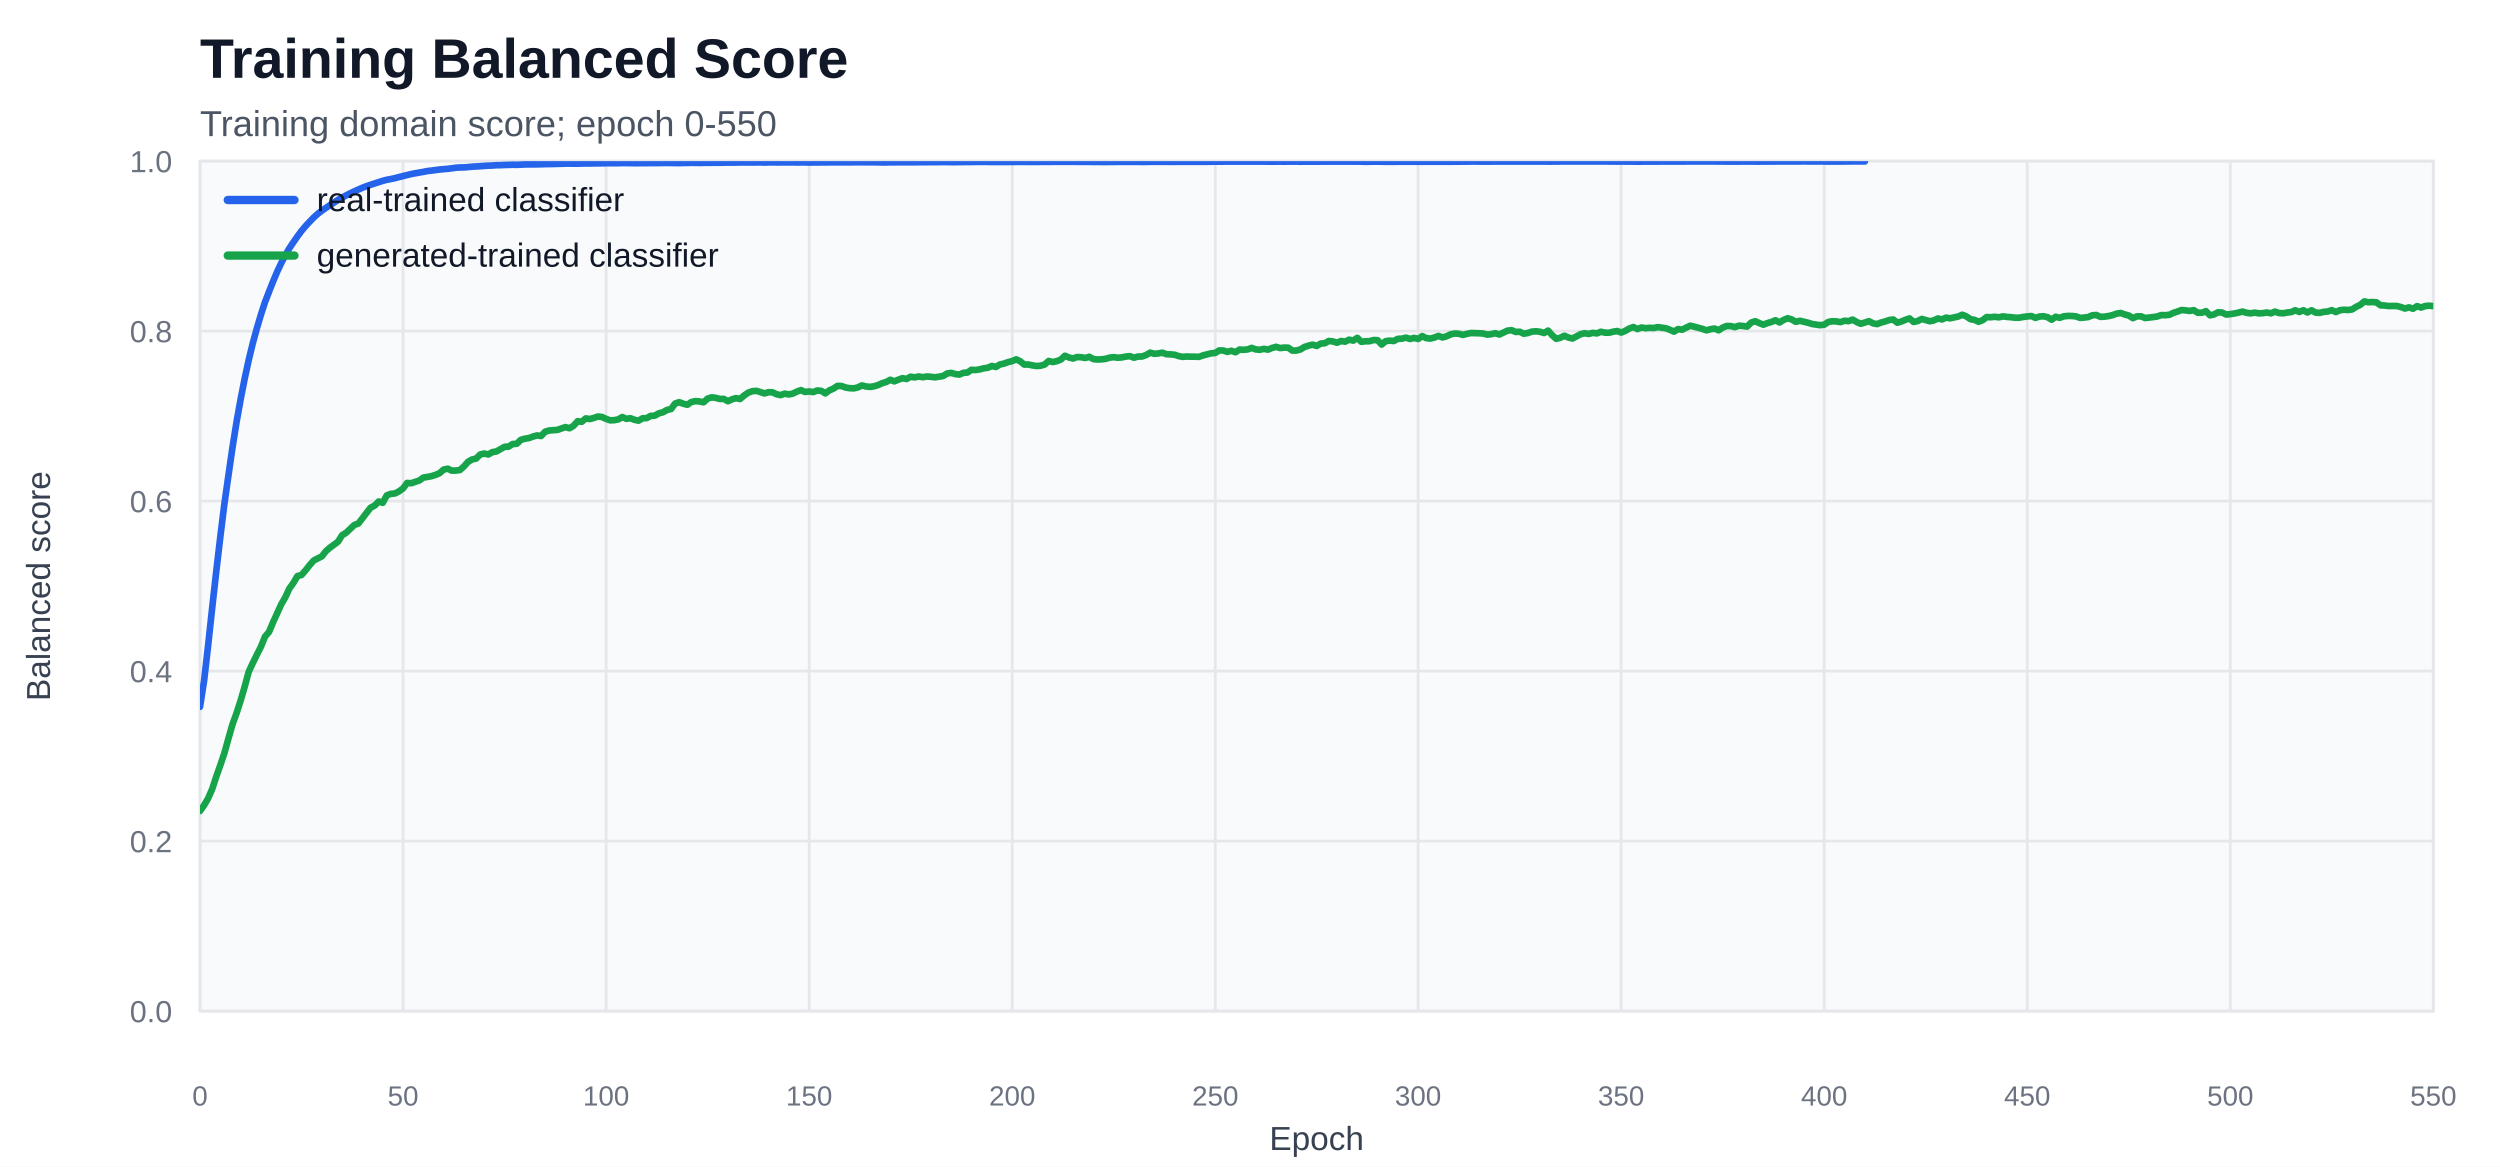
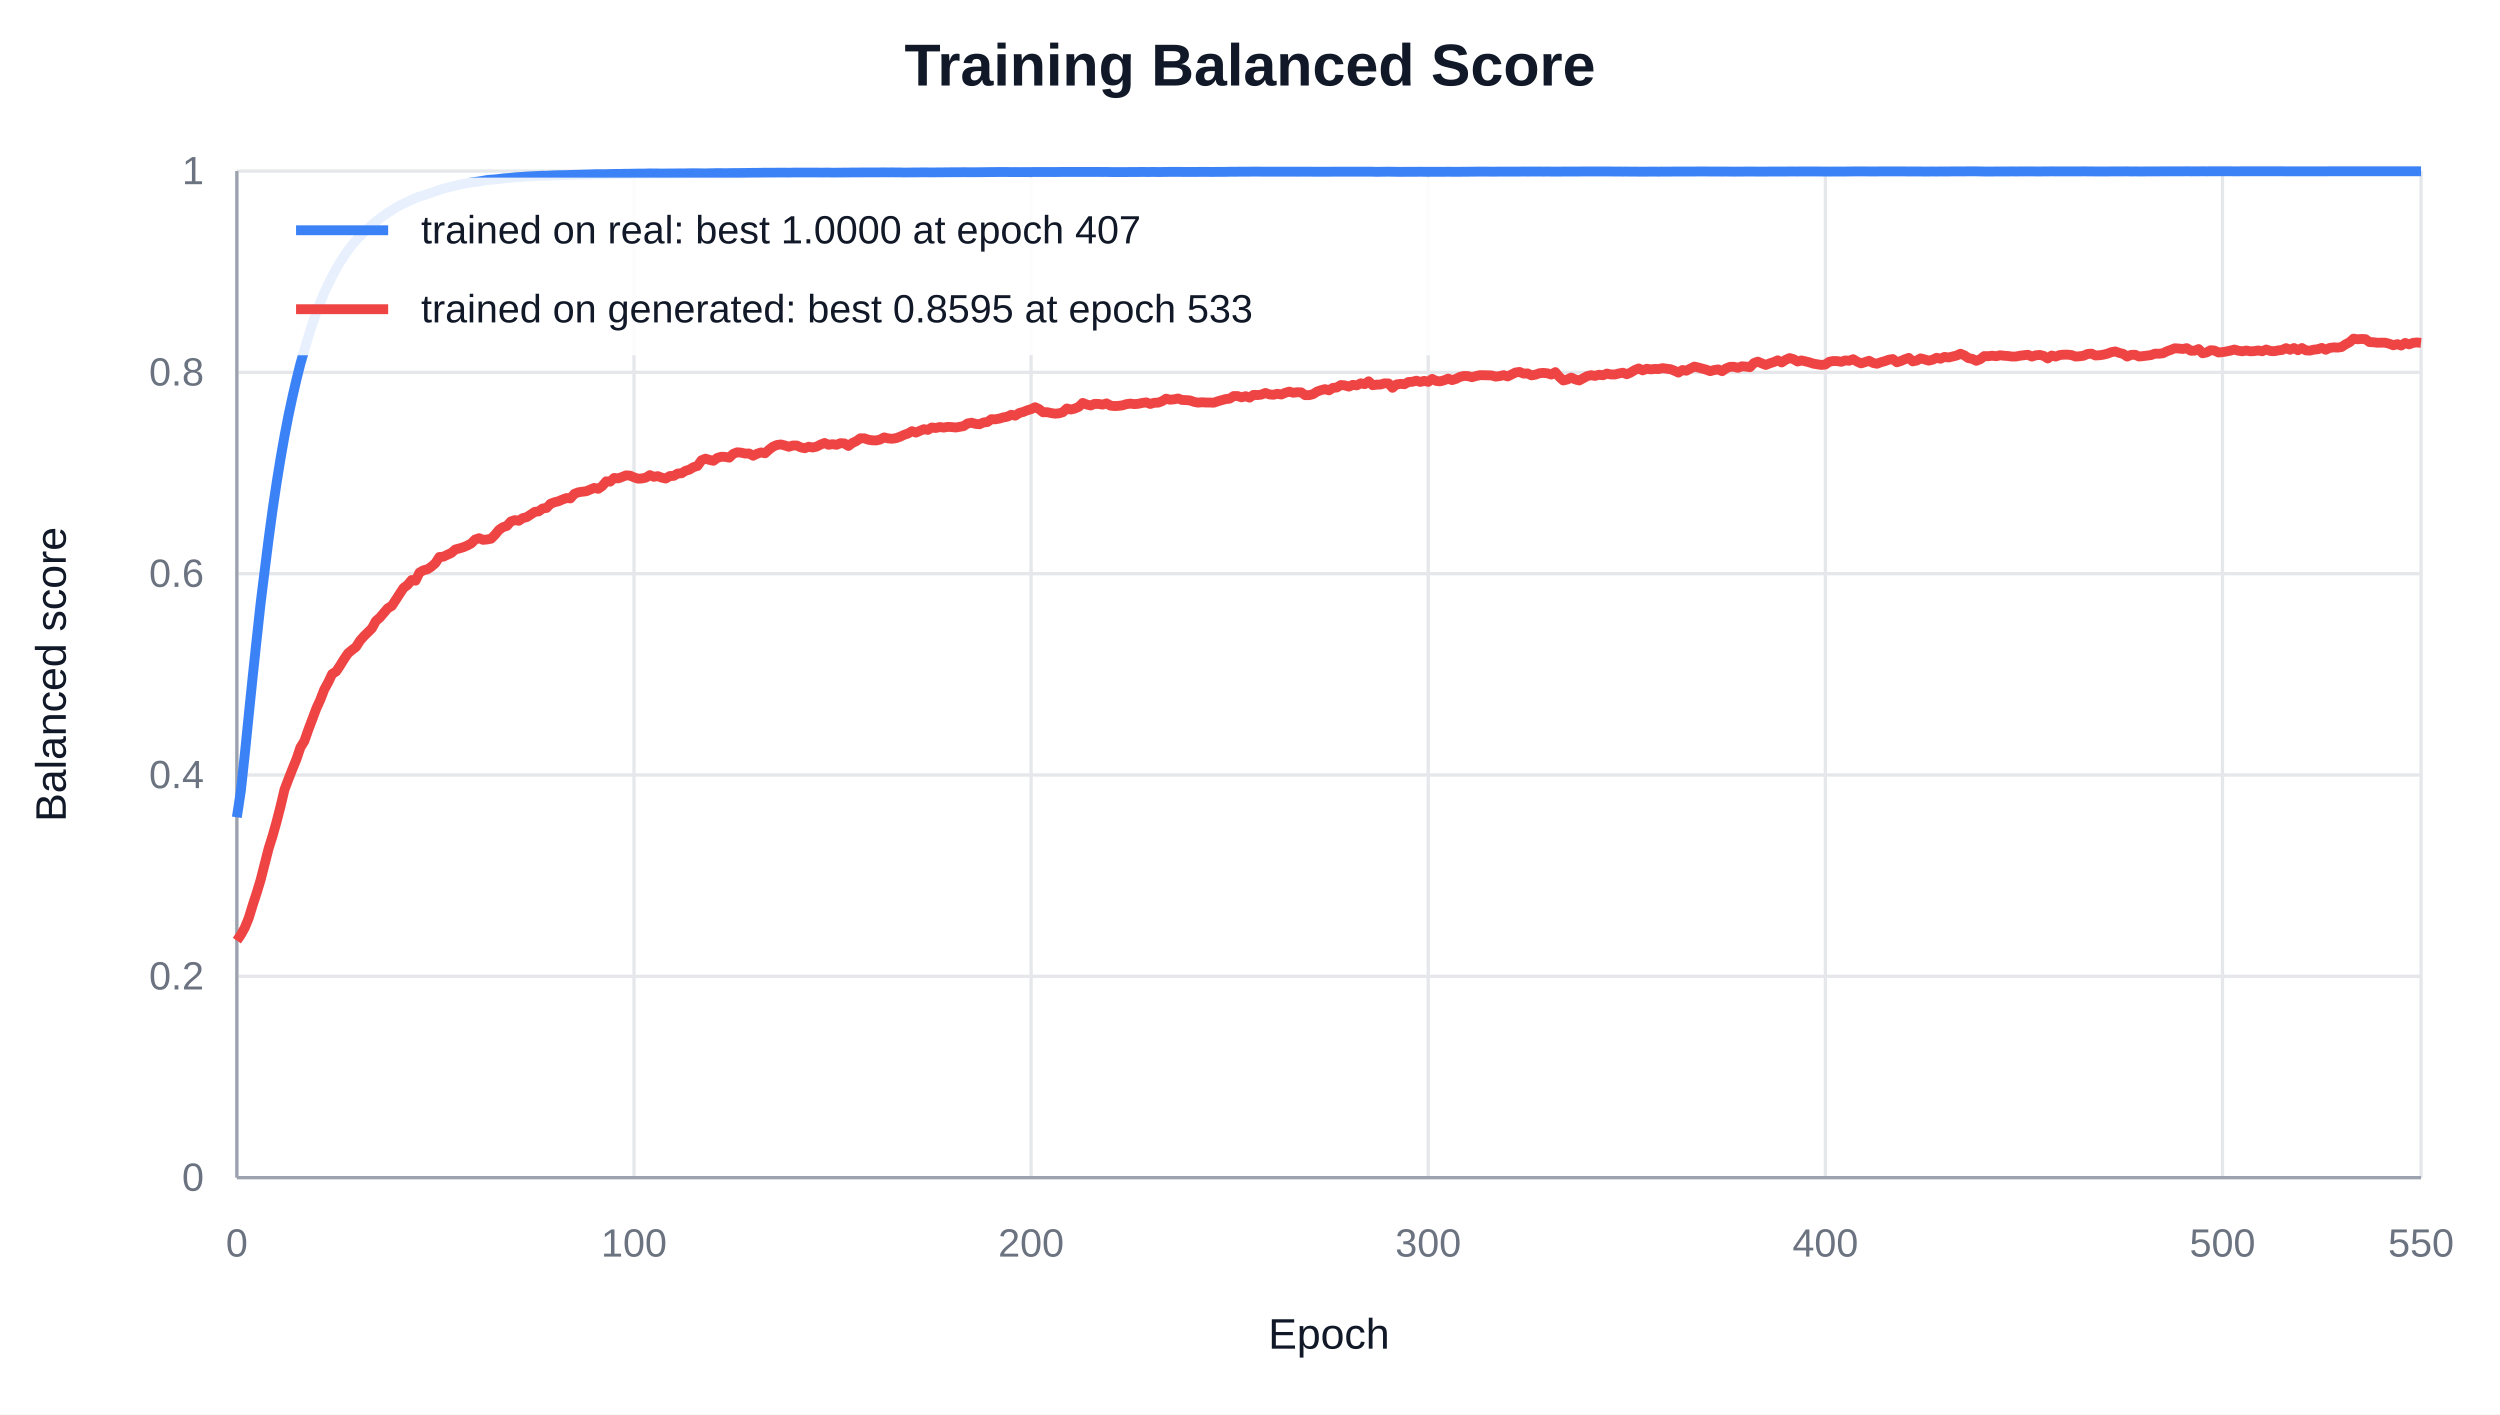
- <svg xmlns="http://www.w3.org/2000/svg" width="900" height="420" viewBox="0 0 900 420">
-   <rect width="100%" height="100%" fill="#fff" />
-   <defs>
-     <clipPath id="metal_cls_score_train_clip">
-       <rect x="72" y="58" width="804" height="306" />
-     </clipPath>
-   </defs>
-   <text x="72" y="28" font-family="Arial,sans-serif" font-size="20" font-weight="700" fill="#111827">Training Balanced Score</text>
-   <text x="72" y="49" font-family="Arial,sans-serif" font-size="13" fill="#4b5563">Training domain score; epoch 0-550</text>
-   <rect x="72" y="58" width="804" height="306" fill="#f9fafb" stroke="#e5e7eb" />
-   <line x1="72.0" y1="58" x2="72.0" y2="364" stroke="#e5e7eb" />
-   <text x="72.0" y="398" text-anchor="middle" font-family="Arial,sans-serif" font-size="10" fill="#6b7280">0</text>
-   <line x1="145.1" y1="58" x2="145.1" y2="364" stroke="#e5e7eb" />
-   <text x="145.1" y="398" text-anchor="middle" font-family="Arial,sans-serif" font-size="10" fill="#6b7280">50</text>
-   <line x1="218.2" y1="58" x2="218.2" y2="364" stroke="#e5e7eb" />
-   <text x="218.2" y="398" text-anchor="middle" font-family="Arial,sans-serif" font-size="10" fill="#6b7280">100</text>
-   <line x1="291.3" y1="58" x2="291.3" y2="364" stroke="#e5e7eb" />
-   <text x="291.3" y="398" text-anchor="middle" font-family="Arial,sans-serif" font-size="10" fill="#6b7280">150</text>
-   <line x1="364.4" y1="58" x2="364.4" y2="364" stroke="#e5e7eb" />
-   <text x="364.4" y="398" text-anchor="middle" font-family="Arial,sans-serif" font-size="10" fill="#6b7280">200</text>
-   <line x1="437.5" y1="58" x2="437.5" y2="364" stroke="#e5e7eb" />
-   <text x="437.5" y="398" text-anchor="middle" font-family="Arial,sans-serif" font-size="10" fill="#6b7280">250</text>
-   <line x1="510.5" y1="58" x2="510.5" y2="364" stroke="#e5e7eb" />
-   <text x="510.5" y="398" text-anchor="middle" font-family="Arial,sans-serif" font-size="10" fill="#6b7280">300</text>
-   <line x1="583.6" y1="58" x2="583.6" y2="364" stroke="#e5e7eb" />
-   <text x="583.6" y="398" text-anchor="middle" font-family="Arial,sans-serif" font-size="10" fill="#6b7280">350</text>
-   <line x1="656.7" y1="58" x2="656.7" y2="364" stroke="#e5e7eb" />
-   <text x="656.7" y="398" text-anchor="middle" font-family="Arial,sans-serif" font-size="10" fill="#6b7280">400</text>
-   <line x1="729.8" y1="58" x2="729.8" y2="364" stroke="#e5e7eb" />
-   <text x="729.8" y="398" text-anchor="middle" font-family="Arial,sans-serif" font-size="10" fill="#6b7280">450</text>
-   <line x1="802.9" y1="58" x2="802.9" y2="364" stroke="#e5e7eb" />
-   <text x="802.9" y="398" text-anchor="middle" font-family="Arial,sans-serif" font-size="10" fill="#6b7280">500</text>
-   <line x1="876.0" y1="58" x2="876.0" y2="364" stroke="#e5e7eb" />
-   <text x="876.0" y="398" text-anchor="middle" font-family="Arial,sans-serif" font-size="10" fill="#6b7280">550</text>
-   <line x1="72" y1="364.0" x2="876" y2="364.0" stroke="#e5e7eb" />
-   <text x="62" y="368.0" text-anchor="end" font-family="Arial,sans-serif" font-size="11" fill="#6b7280">0.0</text>
-   <line x1="72" y1="302.8" x2="876" y2="302.8" stroke="#e5e7eb" />
-   <text x="62" y="306.8" text-anchor="end" font-family="Arial,sans-serif" font-size="11" fill="#6b7280">0.2</text>
-   <line x1="72" y1="241.6" x2="876" y2="241.6" stroke="#e5e7eb" />
-   <text x="62" y="245.6" text-anchor="end" font-family="Arial,sans-serif" font-size="11" fill="#6b7280">0.4</text>
-   <line x1="72" y1="180.4" x2="876" y2="180.4" stroke="#e5e7eb" />
-   <text x="62" y="184.4" text-anchor="end" font-family="Arial,sans-serif" font-size="11" fill="#6b7280">0.6</text>
-   <line x1="72" y1="119.2" x2="876" y2="119.2" stroke="#e5e7eb" />
-   <text x="62" y="123.2" text-anchor="end" font-family="Arial,sans-serif" font-size="11" fill="#6b7280">0.8</text>
-   <line x1="72" y1="58.0" x2="876" y2="58.0" stroke="#e5e7eb" />
-   <text x="62" y="62.0" text-anchor="end" font-family="Arial,sans-serif" font-size="11" fill="#6b7280">1.0</text>
-   <text x="474.0" y="414" text-anchor="middle" font-family="Arial,sans-serif" font-size="12" fill="#374151">Epoch</text>
-   <text x="18" y="211.0" text-anchor="middle" font-family="Arial,sans-serif" font-size="12" fill="#374151" transform="rotate(-90 18 211.0)">Balanced score</text>
-   <g clip-path="url(#metal_cls_score_train_clip)">
-     <polyline points="72.00,254.46 73.46,245.14 74.92,232.40 76.39,218.80 77.85,205.71 79.31,193.28 80.77,181.46 82.23,171.19 83.69,161.11 85.16,151.91 86.62,143.77 88.08,136.31 89.54,129.58 91.00,123.57 92.47,118.20 93.93,113.29 95.39,108.78 96.85,105.02 98.31,101.32 99.77,97.84 101.24,94.72 102.70,91.91 104.16,89.40 105.62,87.20 107.08,85.09 108.55,83.11 110.01,81.38 111.47,79.81 112.93,78.30 114.39,76.99 115.85,75.87 117.32,74.85 118.78,73.85 120.24,72.91 121.70,71.95 123.16,71.12 124.63,70.33 126.09,69.60 127.55,68.89 129.01,68.24 130.47,67.59 131.93,67.03 133.40,66.52 134.86,66.04 136.32,65.57 137.78,65.11 139.24,64.72 140.71,64.46 142.17,64.14 143.63,63.75 145.09,63.39 146.55,63.01 148.01,62.66 149.48,62.38 150.94,62.13 152.40,61.87 153.86,61.58 155.32,61.42 156.79,61.22 158.25,61.03 159.71,60.90 161.17,60.77 162.63,60.59 164.09,60.38 165.56,60.29 167.02,60.26 168.48,60.15 169.94,60.00 171.40,59.93 172.87,59.84 174.33,59.72 175.79,59.64 177.25,59.59 178.71,59.48 180.17,59.46 181.64,59.39 183.10,59.35 184.56,59.31 186.02,59.33 187.48,59.27 188.95,59.21 190.41,59.18 191.87,59.18 193.33,59.16 194.79,59.13 196.25,59.08 197.72,59.06 199.18,59.04 200.64,58.99 202.10,58.96 203.56,58.91 205.03,58.90 206.49,58.93 207.95,58.91 209.41,58.88 210.87,58.84 212.33,58.85 213.80,58.82 215.26,58.80 216.72,58.80 218.18,58.76 219.64,58.75 221.11,58.76 222.57,58.74 224.03,58.69 225.49,58.71 226.95,58.72 228.41,58.76 229.88,58.74 231.34,58.72 232.80,58.73 234.26,58.70 235.72,58.70 237.19,58.70 238.65,58.67 240.11,58.66 241.57,58.67 243.03,58.70 244.49,58.72 245.96,58.67 247.42,58.65 248.88,58.61 250.34,58.63 251.80,58.65 253.27,58.63 254.73,58.60 256.19,58.60 257.65,58.59 259.11,58.58 260.57,58.55 262.04,58.54 263.50,58.54 264.96,58.52 266.42,58.49 267.88,58.50 269.35,58.50 270.81,58.49 272.27,58.48 273.73,58.46 275.19,58.51 276.65,58.47 278.12,58.45 279.58,58.48 281.04,58.47 282.50,58.46 283.96,58.46 285.43,58.45 286.89,58.50 288.35,58.47 289.81,58.47 291.27,58.52 292.73,58.50 294.20,58.49 295.66,58.47 297.12,58.47 298.58,58.44 300.04,58.44 301.51,58.43 302.97,58.44 304.43,58.43 305.89,58.44 307.35,58.42 308.81,58.42 310.28,58.40 311.74,58.42 313.20,58.41 314.66,58.43 316.12,58.43 317.59,58.49 319.05,58.47 320.51,58.43 321.97,58.44 323.43,58.42 324.89,58.41 326.36,58.42 327.82,58.43 329.28,58.42 330.74,58.40 332.20,58.39 333.67,58.38 335.13,58.36 336.59,58.37 338.05,58.36 339.51,58.34 340.97,58.35 342.44,58.37 343.90,58.37 345.36,58.34 346.82,58.33 348.28,58.31 349.75,58.31 351.21,58.30 352.67,58.27 354.13,58.28 355.59,58.28 357.05,58.32 358.52,58.31 359.98,58.32 361.44,58.31 362.90,58.31 364.36,58.30 365.83,58.29 367.29,58.27 368.75,58.28 370.21,58.29 371.67,58.29 373.13,58.30 374.60,58.28 376.06,58.26 377.52,58.27 378.98,58.26 380.44,58.26 381.91,58.25 383.37,58.25 384.83,58.26 386.29,58.26 387.75,58.26 389.21,58.27 390.68,58.28 392.14,58.27 393.60,58.30 395.06,58.30 396.52,58.31 397.99,58.32 399.45,58.31 400.91,58.29 402.37,58.28 403.83,58.28 405.29,58.27 406.76,58.28 408.22,58.28 409.68,58.27 411.14,58.30 412.60,58.28 414.07,58.26 415.53,58.25 416.99,58.24 418.45,58.25 419.91,58.25 421.37,58.28 422.84,58.26 424.30,58.25 425.76,58.25 427.22,58.25 428.68,58.25 430.15,58.26 431.61,58.26 433.07,58.24 434.53,58.24 435.99,58.23 437.45,58.20 438.92,58.19 440.38,58.19 441.84,58.17 443.30,58.17 444.76,58.17 446.23,58.17 447.69,58.17 449.15,58.18 450.61,58.18 452.07,58.17 453.53,58.17 455.00,58.18 456.46,58.19 457.92,58.19 459.38,58.19 460.84,58.18 462.31,58.20 463.77,58.18 465.23,58.19 466.69,58.17 468.15,58.22 469.61,58.20 471.08,58.20 472.54,58.20 474.00,58.21 475.46,58.19 476.92,58.18 478.39,58.18 479.85,58.18 481.31,58.18 482.77,58.17 484.23,58.18 485.69,58.17 487.16,58.18 488.62,58.18 490.08,58.20 491.54,58.25 493.00,58.22 494.47,58.20 495.93,58.19 497.39,58.22 498.85,58.24 500.31,58.25 501.77,58.24 503.24,58.23 504.70,58.22 506.16,58.22 507.62,58.21 509.08,58.23 510.55,58.23 512.01,58.22 513.47,58.21 514.93,58.23 516.39,58.22 517.85,58.21 519.32,58.22 520.78,58.22 522.24,58.22 523.70,58.21 525.16,58.20 526.63,58.18 528.09,58.18 529.55,58.16 531.01,58.16 532.47,58.17 533.93,58.19 535.40,58.17 536.86,58.17 538.32,58.16 539.78,58.15 541.24,58.15 542.71,58.16 544.17,58.15 545.63,58.14 547.09,58.15 548.55,58.15 550.01,58.15 551.48,58.15 552.94,58.16 554.40,58.15 555.86,58.16 557.32,58.17 558.79,58.17 560.25,58.15 561.71,58.14 563.17,58.13 564.63,58.14 566.09,58.14 567.56,58.13 569.02,58.13 570.48,58.13 571.94,58.13 573.40,58.12 574.87,58.13 576.33,58.13 577.79,58.13 579.25,58.15 580.71,58.15 582.17,58.17 583.64,58.15 585.10,58.17 586.56,58.18 588.02,58.18 589.48,58.20 590.95,58.19 592.41,58.16 593.87,58.18 595.33,58.18 596.79,58.17 598.25,58.16 599.72,58.16 601.18,58.15 602.64,58.15 604.10,58.15 605.56,58.15 607.03,58.14 608.49,58.14 609.95,58.13 611.41,58.13 612.87,58.13 614.33,58.14 615.80,58.14 617.26,58.13 618.72,58.16 620.18,58.15 621.64,58.17 623.11,58.18 624.57,58.17 626.03,58.17 627.49,58.15 628.95,58.15 630.41,58.15 631.88,58.17 633.34,58.17 634.80,58.16 636.26,58.15 637.72,58.15 639.19,58.14 640.65,58.14 642.11,58.14 643.57,58.13 645.03,58.12 646.49,58.13 647.96,58.12 649.42,58.11 650.88,58.12 652.34,58.12 653.80,58.12 655.27,58.14 656.73,58.14 658.19,58.17 659.65,58.15 661.11,58.15 662.57,58.15 664.04,58.14 665.50,58.13 666.96,58.11 668.42,58.11 669.88,58.10 671.35,58.11" fill="none" stroke="#2563eb" stroke-width="2.4" stroke-linecap="round" stroke-linejoin="round" />
-     <polyline points="72.00,291.96 73.46,289.91 74.92,287.42 76.39,284.04 77.85,279.58 79.31,275.48 80.77,271.14 82.23,265.89 83.69,260.76 85.16,256.73 86.62,252.22 88.08,247.22 89.54,241.83 91.00,238.70 92.47,235.70 93.93,232.83 95.39,229.19 96.85,227.50 98.31,224.00 99.77,220.80 101.24,217.57 102.70,215.04 104.16,211.90 105.62,209.85 107.08,207.38 108.55,206.99 110.01,205.31 111.47,203.45 112.93,201.79 114.39,201.03 115.85,200.31 117.32,198.42 118.78,197.16 120.24,196.09 121.70,194.99 123.16,192.68 124.63,191.77 126.09,190.39 127.55,188.99 129.01,188.46 130.47,186.58 131.93,184.66 133.40,182.77 134.86,182.02 136.32,180.54 137.78,181.01 139.24,178.34 140.71,177.78 142.17,177.64 143.63,176.89 145.09,175.85 146.55,173.86 148.01,173.97 149.48,173.46 150.94,172.99 152.40,171.92 153.86,171.70 155.32,171.42 156.79,170.96 158.25,170.34 159.71,169.06 161.17,168.72 162.63,169.43 164.09,169.39 165.56,169.21 167.02,167.92 168.48,166.26 169.94,165.41 171.40,165.09 172.87,163.61 174.33,163.27 175.79,163.61 177.25,162.77 178.71,162.53 180.17,161.70 181.64,160.85 183.10,160.79 184.56,159.85 186.02,159.76 187.48,158.35 188.95,157.94 190.41,157.70 191.87,157.17 193.33,156.75 194.79,156.96 196.25,155.41 197.72,154.98 199.18,154.86 200.64,154.77 202.10,154.26 203.56,153.77 205.03,154.16 206.49,153.27 207.95,151.64 209.41,151.85 210.87,150.62 212.33,150.86 213.80,150.45 215.26,149.95 216.72,150.12 218.18,150.79 219.64,151.32 221.11,151.27 222.57,150.99 224.03,150.14 225.49,150.78 226.95,150.57 228.41,151.13 229.88,151.44 231.34,150.58 232.80,150.52 234.26,149.72 235.72,149.65 237.19,148.79 238.65,148.42 240.11,147.59 241.57,147.26 243.03,145.29 244.49,144.79 245.96,145.33 247.42,145.72 248.88,144.73 250.34,144.40 251.80,144.52 253.27,144.82 254.73,143.51 256.19,143.04 257.65,143.23 259.11,143.62 260.57,143.61 262.04,144.44 263.50,143.76 264.96,143.32 266.42,143.65 267.88,142.39 269.35,141.36 270.81,140.83 272.27,140.70 273.73,141.13 275.19,141.63 276.65,141.20 278.12,141.24 279.58,141.93 281.04,142.24 282.50,141.71 283.96,142.00 285.43,141.69 286.89,140.97 288.35,140.44 289.81,141.11 291.27,140.91 292.73,141.15 294.20,140.58 295.66,140.70 297.12,141.61 298.58,140.53 300.04,139.90 301.51,138.92 302.97,138.98 304.43,139.51 305.89,139.75 307.35,139.81 308.81,139.48 310.28,138.76 311.74,139.14 313.20,139.28 314.66,139.07 316.12,138.61 317.59,137.96 319.05,137.51 320.51,136.72 321.97,137.28 323.43,136.68 324.89,136.14 326.36,136.44 327.82,135.62 329.28,135.86 330.74,135.53 332.20,135.79 333.67,135.55 335.13,135.65 336.59,135.83 338.05,135.61 339.51,135.37 340.97,134.45 342.44,134.24 343.90,134.67 345.36,134.85 346.82,134.22 348.28,134.11 349.75,133.12 351.21,133.21 352.67,132.98 354.13,132.60 355.59,132.40 357.05,131.75 358.52,132.11 359.98,131.21 361.44,130.89 362.90,130.36 364.36,130.00 365.83,129.37 367.29,130.07 368.75,131.25 370.21,131.23 371.67,131.54 373.13,131.77 374.60,131.66 376.06,131.24 377.52,129.95 378.98,130.34 380.44,130.01 381.91,129.45 383.37,128.08 384.83,128.70 386.29,129.07 387.75,128.53 389.21,128.60 390.68,128.87 392.14,128.45 393.60,129.28 395.06,129.42 396.52,129.36 397.99,129.19 399.45,128.76 400.91,128.58 402.37,128.78 403.83,128.67 405.29,128.37 406.76,128.21 408.22,128.78 409.68,128.36 411.14,128.34 412.60,127.81 414.07,126.95 415.53,127.37 416.99,127.23 418.45,126.96 419.91,127.51 421.37,127.57 422.84,127.70 424.30,128.19 425.76,128.47 427.22,128.34 428.68,128.41 430.15,128.41 431.61,128.47 433.07,127.96 434.53,127.57 435.99,127.20 437.45,127.07 438.92,126.16 440.38,126.19 441.84,126.67 443.30,126.28 444.76,126.81 446.23,125.84 447.69,125.94 449.15,125.79 450.61,125.25 452.07,125.79 453.53,125.92 455.00,125.59 456.46,125.87 457.92,125.27 459.38,124.86 460.84,125.31 462.31,125.13 463.77,125.17 465.23,126.20 466.69,126.19 468.15,125.81 469.61,124.91 471.08,124.43 472.54,124.08 474.00,124.55 475.46,123.68 476.92,123.57 478.39,122.74 479.85,122.92 481.31,123.38 482.77,122.77 484.23,122.99 485.69,122.28 487.16,122.62 488.62,121.63 490.08,123.05 491.54,122.86 493.00,122.84 494.47,122.41 495.93,122.47 497.39,124.03 498.85,122.82 500.31,122.62 501.77,122.76 503.24,121.97 504.70,121.92 506.16,121.55 507.62,122.02 509.08,121.65 510.55,122.02 512.01,120.99 513.47,121.74 514.93,121.89 516.39,121.51 517.85,120.94 519.32,121.48 520.78,121.06 522.24,120.36 523.70,120.07 525.16,120.15 526.63,120.56 528.09,120.18 529.55,119.89 531.01,119.93 532.47,119.98 533.93,120.06 535.40,120.47 536.86,120.29 538.32,119.96 539.78,120.42 541.24,119.73 542.71,119.03 544.17,118.87 545.63,119.50 547.09,119.43 548.55,120.13 550.01,119.89 551.48,119.38 552.94,119.27 554.40,119.44 555.86,119.88 557.32,119.03 558.79,120.70 560.25,121.97 561.71,121.59 563.17,120.88 564.63,121.50 566.09,121.86 567.56,121.09 569.02,120.30 570.48,119.96 571.94,120.22 573.40,119.82 574.87,120.02 576.33,119.44 577.79,119.76 579.25,119.79 580.71,119.42 582.17,119.18 583.64,119.72 585.10,119.12 586.56,118.27 588.02,117.73 589.48,118.45 590.95,117.91 592.41,118.15 593.87,118.01 595.33,118.09 596.79,117.76 598.25,117.98 599.72,118.18 601.18,118.73 602.64,119.38 604.10,118.47 605.56,118.70 607.03,117.95 608.49,117.26 609.95,117.61 611.41,118.01 612.87,118.40 614.33,118.92 615.80,118.51 617.26,118.29 618.72,118.91 620.18,117.93 621.64,117.36 623.11,117.39 624.57,117.77 626.03,117.23 627.49,117.36 628.95,117.58 630.41,116.13 631.88,115.65 633.34,116.31 634.80,116.88 636.26,116.32 637.72,115.90 639.19,115.30 640.65,116.08 642.11,115.17 643.57,114.57 645.03,115.01 646.49,115.86 647.96,115.49 649.42,115.83 650.88,116.19 652.34,116.63 653.80,116.86 655.27,117.06 656.73,116.88 658.19,115.90 659.65,115.65 661.11,115.71 662.57,115.96 664.04,115.47 665.50,115.61 666.96,115.06 668.42,115.94 669.88,116.56 671.35,116.11 672.81,115.63 674.27,116.39 675.73,116.68 677.19,116.11 678.65,115.72 680.12,115.22 681.58,115.03 683.04,116.18 684.50,115.73 685.96,115.12 687.43,114.63 688.89,115.90 690.35,115.59 691.81,114.83 693.27,115.22 694.73,115.65 696.20,115.33 697.66,114.65 699.12,115.00 700.58,114.35 702.04,114.59 703.51,114.27 704.97,113.94 706.43,113.31 707.89,113.90 709.35,114.90 710.81,115.16 712.28,115.84 713.74,115.27 715.20,114.15 716.66,114.21 718.12,114.04 719.59,114.24 721.05,113.89 722.51,114.09 723.97,114.19 725.43,114.38 726.89,114.38 728.36,114.10 729.82,113.92 731.28,113.77 732.74,114.43 734.20,113.96 735.67,113.85 737.13,114.20 738.59,115.09 740.05,114.04 741.51,114.42 742.97,113.88 744.44,113.74 745.90,113.75 747.36,113.91 748.82,114.44 750.28,114.33 751.75,114.14 753.21,113.52 754.67,113.40 756.13,114.07 757.59,114.00 759.05,113.79 760.52,113.45 761.98,112.91 763.44,112.68 764.90,113.20 766.36,113.58 767.83,114.53 769.29,113.89 770.75,113.87 772.21,114.48 773.67,114.32 775.13,114.15 776.60,113.94 778.06,113.43 779.52,113.47 780.98,113.32 782.44,112.63 783.91,112.15 785.37,111.61 786.83,111.74 788.29,111.93 789.75,111.66 791.21,112.60 792.68,112.57 794.14,112.02 795.60,113.52 797.06,113.19 798.52,112.42 799.99,112.53 801.45,113.24 802.91,113.08 804.37,112.85 805.83,112.55 807.29,112.17 808.76,112.61 810.22,112.81 811.68,112.54 813.14,112.81 814.60,112.74 816.07,112.50 817.53,112.80 818.99,112.18 820.45,112.69 821.91,112.79 823.37,112.51 824.84,112.35 826.30,111.71 827.76,112.30 829.22,111.69 830.68,112.49 832.15,111.70 833.61,112.54 835.07,112.63 836.53,112.27 837.99,112.14 839.45,111.66 840.92,112.34 842.38,111.67 843.84,111.51 845.30,111.60 846.76,111.40 848.23,110.45 849.69,109.75 851.15,108.52 852.61,108.80 854.07,108.74 855.53,108.85 857.00,109.92 858.46,109.99 859.92,110.18 861.38,110.14 862.84,110.16 864.31,110.54 865.77,111.07 867.23,110.66 868.69,111.14 870.15,110.22 871.61,110.71 873.08,110.17 874.54,110.05 876.00,110.20" fill="none" stroke="#16a34a" stroke-width="2.4" stroke-linecap="round" stroke-linejoin="round" />
-   </g>
-   <line x1="82" y1="72" x2="106" y2="72" stroke="#2563eb" stroke-width="3" stroke-linecap="round" />
-   <text x="114" y="76" font-family="Arial,sans-serif" font-size="12" fill="#111827">real-trained classifier</text>
-   <line x1="82" y1="92" x2="106" y2="92" stroke="#16a34a" stroke-width="3" stroke-linecap="round" />
-   <text x="114" y="96" font-family="Arial,sans-serif" font-size="12" fill="#111827">generated-trained classifier</text>
+ <svg xmlns="http://www.w3.org/2000/svg" width="760" height="430" viewBox="0 0 760 430">
+   <rect width="100%" height="100%" fill="white" />
+   <text x="380" y="26" text-anchor="middle" font-family="Arial, sans-serif" font-size="18" font-weight="700" fill="#111827">Training Balanced Score</text>
+   <line x1="72" y1="358.00" x2="736" y2="358.00" stroke="#e5e7eb" stroke-width="1" />
+   <text x="62" y="362.00" text-anchor="end" font-family="Arial, sans-serif" font-size="12" fill="#6b7280">0</text>
+   <line x1="72" y1="296.80" x2="736" y2="296.80" stroke="#e5e7eb" stroke-width="1" />
+   <text x="62" y="300.80" text-anchor="end" font-family="Arial, sans-serif" font-size="12" fill="#6b7280">0.2</text>
+   <line x1="72" y1="235.60" x2="736" y2="235.60" stroke="#e5e7eb" stroke-width="1" />
+   <text x="62" y="239.60" text-anchor="end" font-family="Arial, sans-serif" font-size="12" fill="#6b7280">0.4</text>
+   <line x1="72" y1="174.40" x2="736" y2="174.40" stroke="#e5e7eb" stroke-width="1" />
+   <text x="62" y="178.40" text-anchor="end" font-family="Arial, sans-serif" font-size="12" fill="#6b7280">0.6</text>
+   <line x1="72" y1="113.20" x2="736" y2="113.20" stroke="#e5e7eb" stroke-width="1" />
+   <text x="62" y="117.20" text-anchor="end" font-family="Arial, sans-serif" font-size="12" fill="#6b7280">0.8</text>
+   <line x1="72" y1="52.00" x2="736" y2="52.00" stroke="#e5e7eb" stroke-width="1" />
+   <text x="62" y="56.00" text-anchor="end" font-family="Arial, sans-serif" font-size="12" fill="#6b7280">1</text>
+   <line x1="72.00" y1="52" x2="72.00" y2="358" stroke="#e5e7eb" stroke-width="1" />
+   <text x="72.00" y="382" text-anchor="middle" font-family="Arial, sans-serif" font-size="12" fill="#6b7280">0</text>
+   <line x1="192.73" y1="52" x2="192.73" y2="358" stroke="#e5e7eb" stroke-width="1" />
+   <text x="192.73" y="382" text-anchor="middle" font-family="Arial, sans-serif" font-size="12" fill="#6b7280">100</text>
+   <line x1="313.45" y1="52" x2="313.45" y2="358" stroke="#e5e7eb" stroke-width="1" />
+   <text x="313.45" y="382" text-anchor="middle" font-family="Arial, sans-serif" font-size="12" fill="#6b7280">200</text>
+   <line x1="434.18" y1="52" x2="434.18" y2="358" stroke="#e5e7eb" stroke-width="1" />
+   <text x="434.18" y="382" text-anchor="middle" font-family="Arial, sans-serif" font-size="12" fill="#6b7280">300</text>
+   <line x1="554.91" y1="52" x2="554.91" y2="358" stroke="#e5e7eb" stroke-width="1" />
+   <text x="554.91" y="382" text-anchor="middle" font-family="Arial, sans-serif" font-size="12" fill="#6b7280">400</text>
+   <line x1="675.64" y1="52" x2="675.64" y2="358" stroke="#e5e7eb" stroke-width="1" />
+   <text x="675.64" y="382" text-anchor="middle" font-family="Arial, sans-serif" font-size="12" fill="#6b7280">500</text>
+   <line x1="736.00" y1="52" x2="736.00" y2="358" stroke="#e5e7eb" stroke-width="1" />
+   <text x="736.00" y="382" text-anchor="middle" font-family="Arial, sans-serif" font-size="12" fill="#6b7280">550</text>
+   <line x1="72" y1="52" x2="72" y2="358" stroke="#9ca3af" />
+   <line x1="72" y1="358" x2="736" y2="358" stroke="#9ca3af" />
+   <text x="404" y="410" text-anchor="middle" font-family="Arial, sans-serif" font-size="13" fill="#111827">Epoch</text>
+   <text transform="translate(20,205) rotate(-90)" text-anchor="middle" font-family="Arial, sans-serif" font-size="13" fill="#111827">Balanced score</text>
+   <path d="M72.00,248.46 L73.21,240.47 L74.41,229.39 L75.62,217.37 L76.83,205.61 L78.04,194.25 L79.24,183.28 L80.45,173.54 L81.66,163.90 L82.87,154.95 L84.07,146.89 L85.28,139.40 L86.49,132.54 L87.69,126.32 L88.90,120.67 L90.11,115.44 L91.32,110.60 L92.52,106.43 L93.73,102.37 L94.94,98.54 L96.15,95.07 L97.35,91.90 L98.56,89.03 L99.77,86.46 L100.97,84.02 L102.18,81.73 L103.39,79.70 L104.60,77.83 L105.80,76.06 L107.01,74.49 L108.22,73.10 L109.43,71.84 L110.63,70.63 L111.84,69.49 L113.05,68.36 L114.25,67.35 L115.46,66.41 L116.67,65.53 L117.88,64.69 L119.08,63.92 L120.29,63.16 L121.50,62.49 L122.71,61.88 L123.91,61.31 L125.12,60.75 L126.33,60.21 L127.53,59.75 L128.74,59.40 L129.95,59.01 L131.16,58.58 L132.36,58.17 L133.57,57.75 L134.78,57.36 L135.99,57.04 L137.19,56.74 L138.40,56.45 L139.61,56.13 L140.81,55.92 L142.02,55.69 L143.23,55.47 L144.44,55.31 L145.64,55.15 L146.85,54.95 L148.06,54.73 L149.27,54.61 L150.47,54.54 L151.68,54.41 L152.89,54.25 L154.09,54.16 L155.30,54.06 L156.51,53.93 L157.72,53.83 L158.92,53.77 L160.13,53.66 L161.34,53.61 L162.55,53.54 L163.75,53.49 L164.96,53.43 L166.17,53.44 L167.37,53.37 L168.58,53.31 L169.79,53.27 L171.00,53.26 L172.20,53.23 L173.41,53.20 L174.62,53.15 L175.83,53.13 L177.03,53.09 L178.24,53.05 L179.45,53.02 L180.65,52.97 L181.86,52.95 L183.07,52.97 L184.28,52.95 L185.48,52.91 L186.69,52.88 L187.90,52.88 L189.11,52.86 L190.31,52.83 L191.52,52.83 L192.73,52.79 L193.93,52.78 L195.14,52.78 L196.35,52.76 L197.56,52.72 L198.76,52.73 L199.97,52.74 L201.18,52.77 L202.39,52.75 L203.59,52.74 L204.80,52.74 L206.01,52.72 L207.21,52.71 L208.42,52.71 L209.63,52.68 L210.84,52.68 L212.04,52.68 L213.25,52.70 L214.46,52.72 L215.67,52.68 L216.87,52.66 L218.08,52.62 L219.29,52.64 L220.49,52.65 L221.70,52.64 L222.91,52.61 L224.12,52.61 L225.32,52.60 L226.53,52.59 L227.74,52.57 L228.95,52.55 L230.15,52.55 L231.36,52.53 L232.57,52.50 L233.77,52.51 L234.98,52.51 L236.19,52.50 L237.40,52.49 L238.60,52.48 L239.81,52.52 L241.02,52.48 L242.23,52.46 L243.43,52.48 L244.64,52.48 L245.85,52.47 L247.05,52.47 L248.26,52.46 L249.47,52.50 L250.68,52.48 L251.88,52.47 L253.09,52.52 L254.30,52.50 L255.51,52.49 L256.71,52.47 L257.92,52.47 L259.13,52.44 L260.33,52.45 L261.54,52.44 L262.75,52.44 L263.96,52.43 L265.16,52.44 L266.37,52.42 L267.58,52.42 L268.79,52.40 L269.99,52.43 L271.20,52.41 L272.41,52.43 L273.61,52.43 L274.82,52.48 L276.03,52.46 L277.24,52.44 L278.44,52.44 L279.65,52.42 L280.86,52.41 L282.07,52.42 L283.27,52.43 L284.48,52.42 L285.69,52.40 L286.89,52.40 L288.10,52.39 L289.31,52.37 L290.52,52.38 L291.72,52.37 L292.93,52.35 L294.14,52.36 L295.35,52.37 L296.55,52.37 L297.76,52.35 L298.97,52.34 L300.17,52.32 L301.38,52.31 L302.59,52.30 L303.80,52.28 L305.00,52.29 L306.21,52.29 L307.42,52.32 L308.63,52.31 L309.83,52.32 L311.04,52.31 L312.25,52.31 L313.45,52.30 L314.66,52.29 L315.87,52.28 L317.08,52.28 L318.28,52.29 L319.49,52.29 L320.70,52.30 L321.91,52.28 L323.11,52.26 L324.32,52.27 L325.53,52.26 L326.73,52.27 L327.94,52.26 L329.15,52.26 L330.36,52.26 L331.56,52.26 L332.77,52.26 L333.98,52.27 L335.19,52.28 L336.39,52.27 L337.60,52.30 L338.81,52.30 L340.01,52.31 L341.22,52.31 L342.43,52.30 L343.64,52.29 L344.84,52.28 L346.05,52.28 L347.26,52.27 L348.47,52.28 L349.67,52.28 L350.88,52.27 L352.09,52.30 L353.29,52.28 L354.50,52.27 L355.71,52.25 L356.92,52.24 L358.12,52.25 L359.33,52.26 L360.54,52.28 L361.75,52.27 L362.95,52.26 L364.16,52.26 L365.37,52.25 L366.57,52.25 L367.78,52.26 L368.99,52.26 L370.20,52.25 L371.40,52.24 L372.61,52.24 L373.82,52.21 L375.03,52.20 L376.23,52.20 L377.44,52.18 L378.65,52.18 L379.85,52.18 L381.06,52.17 L382.27,52.17 L383.48,52.18 L384.68,52.18 L385.89,52.18 L387.10,52.18 L388.31,52.19 L389.51,52.19 L390.72,52.19 L391.93,52.19 L393.13,52.18 L394.34,52.20 L395.55,52.18 L396.76,52.19 L397.96,52.18 L399.17,52.21 L400.38,52.20 L401.59,52.20 L402.79,52.20 L404.00,52.21 L405.21,52.19 L406.41,52.18 L407.62,52.18 L408.83,52.18 L410.04,52.18 L411.24,52.18 L412.45,52.18 L413.66,52.18 L414.87,52.18 L416.07,52.18 L417.28,52.20 L418.49,52.24 L419.69,52.22 L420.90,52.20 L422.11,52.19 L423.32,52.21 L424.52,52.23 L425.73,52.25 L426.94,52.23 L428.15,52.23 L429.35,52.22 L430.56,52.22 L431.77,52.21 L432.97,52.23 L434.18,52.23 L435.39,52.22 L436.60,52.22 L437.80,52.23 L439.01,52.22 L440.22,52.21 L441.43,52.22 L442.63,52.22 L443.84,52.22 L445.05,52.21 L446.25,52.20 L447.46,52.19 L448.67,52.18 L449.88,52.16 L451.08,52.16 L452.29,52.17 L453.50,52.19 L454.71,52.18 L455.91,52.17 L457.12,52.16 L458.33,52.16 L459.53,52.16 L460.74,52.16 L461.95,52.16 L463.16,52.14 L464.36,52.16 L465.57,52.15 L466.78,52.15 L467.99,52.15 L469.19,52.16 L470.40,52.15 L471.61,52.16 L472.81,52.17 L474.02,52.17 L475.23,52.15 L476.44,52.14 L477.64,52.14 L478.85,52.14 L480.06,52.14 L481.27,52.13 L482.47,52.13 L483.68,52.13 L484.89,52.13 L486.09,52.13 L487.30,52.13 L488.51,52.13 L489.72,52.13 L490.92,52.15 L492.13,52.15 L493.34,52.16 L494.55,52.15 L495.75,52.17 L496.96,52.17 L498.17,52.18 L499.37,52.19 L500.58,52.18 L501.79,52.16 L503.00,52.17 L504.20,52.18 L505.41,52.17 L506.62,52.16 L507.83,52.16 L509.03,52.15 L510.24,52.15 L511.45,52.15 L512.65,52.15 L513.86,52.14 L515.07,52.14 L516.28,52.13 L517.48,52.13 L518.69,52.13 L519.90,52.14 L521.11,52.14 L522.31,52.14 L523.52,52.16 L524.73,52.15 L525.93,52.16 L527.14,52.18 L528.35,52.16 L529.56,52.16 L530.76,52.15 L531.97,52.15 L533.18,52.15 L534.39,52.17 L535.59,52.17 L536.80,52.16 L538.01,52.15 L539.21,52.15 L540.42,52.14 L541.63,52.14 L542.84,52.14 L544.04,52.13 L545.25,52.13 L546.46,52.14 L547.67,52.12 L548.87,52.12 L550.08,52.12 L551.29,52.12 L552.49,52.12 L553.70,52.14 L554.91,52.14 L556.12,52.16 L557.32,52.15 L558.53,52.15 L559.74,52.15 L560.95,52.14 L562.15,52.13 L563.36,52.11 L564.57,52.11 L565.77,52.11 L566.98,52.11 L568.19,52.12 L569.40,52.12 L570.60,52.12 L571.81,52.10 L573.02,52.11 L574.23,52.10 L575.43,52.10 L576.64,52.11 L577.85,52.11 L579.05,52.11 L580.26,52.13 L581.47,52.12 L582.68,52.12 L583.88,52.13 L585.09,52.15 L586.30,52.14 L587.51,52.13 L588.71,52.14 L589.92,52.13 L591.13,52.12 L592.33,52.12 L593.54,52.11 L594.75,52.10 L595.96,52.10 L597.16,52.10 L598.37,52.09 L599.58,52.09 L600.79,52.09 L601.99,52.11 L603.20,52.14 L604.41,52.14 L605.61,52.14 L606.82,52.13 L608.03,52.13 L609.24,52.12 L610.44,52.12 L611.65,52.11 L612.86,52.12 L614.07,52.11 L615.27,52.10 L616.48,52.10 L617.69,52.10 L618.89,52.12 L620.10,52.12 L621.31,52.11 L622.52,52.10 L623.72,52.09 L624.93,52.11 L626.14,52.11 L627.35,52.11 L628.55,52.11 L629.76,52.11 L630.97,52.11 L632.17,52.10 L633.38,52.09 L634.59,52.10 L635.80,52.11 L637.00,52.12 L638.21,52.12 L639.42,52.13 L640.63,52.12 L641.83,52.11 L643.04,52.10 L644.25,52.10 L645.45,52.10 L646.66,52.09 L647.87,52.12 L649.08,52.11 L650.28,52.12 L651.49,52.12 L652.70,52.11 L653.91,52.11 L655.11,52.10 L656.32,52.10 L657.53,52.09 L658.73,52.09 L659.94,52.09 L661.15,52.08 L662.36,52.08 L663.56,52.08 L664.77,52.07 L665.98,52.08 L667.19,52.08 L668.39,52.08 L669.60,52.07 L670.81,52.08 L672.01,52.07 L673.22,52.06 L674.43,52.06 L675.64,52.07 L676.84,52.07 L678.05,52.07 L679.26,52.08 L680.47,52.08 L681.67,52.07 L682.88,52.07 L684.09,52.07 L685.29,52.07 L686.50,52.07 L687.71,52.07 L688.92,52.07 L690.12,52.07 L691.33,52.06 L692.54,52.07 L693.75,52.07 L694.95,52.08 L696.16,52.08 L697.37,52.09 L698.57,52.09 L699.78,52.09 L700.99,52.09 L702.20,52.08 L703.40,52.08 L704.61,52.08 L705.82,52.08 L707.03,52.08 L708.23,52.07 L709.44,52.07 L710.65,52.07 L711.85,52.06 L713.06,52.06 L714.27,52.06 L715.48,52.07 L716.68,52.07 L717.89,52.06 L719.10,52.06 L720.31,52.06 L721.51,52.06 L722.72,52.06 L723.93,52.07 L725.13,52.06 L726.34,52.06 L727.55,52.07 L728.76,52.06 L729.96,52.06 L731.17,52.06 L732.38,52.07 L733.59,52.07 L734.79,52.06 L736.00,52.06" fill="none" stroke="#3b82f6" stroke-width="3" stroke-linejoin="round" />
+   <path d="M72.00,285.96 L73.21,284.20 L74.41,282.04 L75.62,279.07 L76.83,275.12 L78.04,271.41 L79.24,267.46 L80.45,262.69 L81.66,257.96 L82.87,254.11 L84.07,249.85 L85.28,245.13 L86.49,240.03 L87.69,236.85 L88.90,233.78 L90.11,230.83 L91.32,227.23 L92.52,225.30 L93.73,221.84 L94.94,218.64 L96.15,215.41 L97.35,212.78 L98.56,209.64 L99.77,207.43 L100.97,204.89 L102.18,204.13 L103.39,202.32 L104.60,200.36 L105.80,198.59 L107.01,197.60 L108.22,196.67 L109.43,194.77 L110.63,193.41 L111.84,192.22 L113.05,191.03 L114.25,188.80 L115.46,187.76 L116.67,186.34 L117.88,184.91 L119.08,184.22 L120.29,182.40 L121.50,180.53 L122.71,178.69 L123.91,177.82 L125.12,176.33 L126.33,176.52 L127.53,174.05 L128.74,173.36 L129.95,173.06 L131.16,172.24 L132.36,171.19 L133.57,169.32 L134.78,169.24 L135.99,168.65 L137.19,168.11 L138.40,167.05 L139.61,166.73 L140.81,166.37 L142.02,165.86 L143.23,165.22 L144.44,164.02 L145.64,163.61 L146.85,164.11 L148.06,164.00 L149.27,163.77 L150.47,162.59 L151.68,161.09 L152.89,160.26 L154.09,159.88 L155.30,158.52 L156.51,158.12 L157.72,158.31 L158.92,157.50 L160.13,157.21 L161.34,156.42 L162.55,155.61 L163.75,155.46 L164.96,154.58 L166.17,154.41 L167.37,153.13 L168.58,152.68 L169.79,152.38 L171.00,151.85 L172.20,151.41 L173.41,151.51 L174.62,150.12 L175.83,149.66 L177.03,149.48 L178.24,149.33 L179.45,148.82 L180.65,148.33 L181.86,148.60 L183.07,147.78 L184.28,146.33 L185.48,146.42 L186.69,145.30 L187.90,145.43 L189.11,145.00 L190.31,144.51 L191.52,144.59 L192.73,145.11 L193.93,145.52 L195.14,145.45 L196.35,145.19 L197.56,144.44 L198.76,144.95 L199.97,144.75 L201.18,145.21 L202.39,145.47 L203.59,144.72 L204.80,144.66 L206.01,143.96 L207.21,143.87 L208.42,143.11 L209.63,142.75 L210.84,142.00 L212.04,141.66 L213.25,139.93 L214.46,139.43 L215.67,139.81 L216.87,140.08 L218.08,139.20 L219.29,138.85 L220.49,138.90 L221.70,139.12 L222.91,137.96 L224.12,137.50 L225.32,137.61 L226.53,137.89 L227.74,137.86 L228.95,138.54 L230.15,137.94 L231.36,137.54 L232.57,137.80 L233.77,136.71 L234.98,135.78 L236.19,135.28 L237.40,135.11 L238.60,135.43 L239.81,135.82 L241.02,135.43 L242.23,135.44 L243.43,136.00 L244.64,136.26 L245.85,135.81 L247.05,136.04 L248.26,135.77 L249.47,135.14 L250.68,134.67 L251.88,135.22 L253.09,135.03 L254.30,135.22 L255.51,134.72 L256.71,134.81 L257.92,135.57 L259.13,134.66 L260.33,134.10 L261.54,133.24 L262.75,133.25 L263.96,133.67 L265.16,133.86 L266.37,133.89 L267.58,133.61 L268.79,132.97 L269.99,133.27 L271.20,133.38 L272.41,133.19 L273.61,132.77 L274.82,132.20 L276.03,131.79 L277.24,131.08 L278.44,131.51 L279.65,130.97 L280.86,130.47 L282.07,130.69 L283.27,129.96 L284.48,130.12 L285.69,129.81 L286.89,129.99 L288.10,129.77 L289.31,129.83 L290.52,129.96 L291.72,129.76 L292.93,129.54 L294.14,128.73 L295.35,128.51 L296.55,128.85 L297.76,128.98 L298.97,128.43 L300.17,128.30 L301.38,127.43 L302.59,127.47 L303.80,127.25 L305.00,126.89 L306.21,126.68 L307.42,126.09 L308.63,126.36 L309.83,125.56 L311.04,125.24 L312.25,124.75 L313.45,124.39 L314.66,123.80 L315.87,124.35 L317.08,125.33 L318.28,125.30 L319.49,125.56 L320.70,125.75 L321.91,125.66 L323.11,125.30 L324.32,124.18 L325.53,124.49 L326.73,124.20 L327.94,123.69 L329.15,122.49 L330.36,122.97 L331.56,123.26 L332.77,122.77 L333.98,122.80 L335.19,123.00 L336.39,122.63 L337.60,123.32 L338.81,123.44 L340.01,123.38 L341.22,123.23 L342.43,122.86 L343.64,122.69 L344.84,122.85 L346.05,122.75 L347.26,122.49 L348.47,122.33 L349.67,122.80 L350.88,122.44 L352.09,122.41 L353.29,121.95 L354.50,121.20 L355.71,121.52 L356.92,121.39 L358.12,121.14 L359.33,121.59 L360.54,121.63 L361.75,121.73 L362.95,122.15 L364.16,122.40 L365.37,122.29 L366.57,122.36 L367.78,122.37 L368.99,122.42 L370.20,121.99 L371.40,121.65 L372.61,121.32 L373.82,121.19 L375.03,120.40 L376.23,120.40 L377.44,120.79 L378.65,120.44 L379.85,120.88 L381.06,120.04 L382.27,120.10 L383.48,119.95 L384.68,119.46 L385.89,119.90 L387.10,120.01 L388.31,119.71 L389.51,119.93 L390.72,119.41 L391.93,119.05 L393.13,119.40 L394.34,119.24 L395.55,119.27 L396.76,120.13 L397.96,120.13 L399.17,119.82 L400.38,119.04 L401.59,118.61 L402.79,118.30 L404.00,118.67 L405.21,117.91 L406.41,117.79 L407.62,117.05 L408.83,117.16 L410.04,117.53 L411.24,116.99 L412.45,117.15 L413.66,116.53 L414.87,116.78 L416.07,115.92 L417.28,117.10 L418.49,116.93 L419.69,116.90 L420.90,116.53 L422.11,116.57 L423.32,117.89 L424.52,116.87 L425.73,116.69 L426.94,116.81 L428.15,116.13 L429.35,116.06 L430.56,115.73 L431.77,116.11 L432.97,115.78 L434.18,116.08 L435.39,115.19 L436.60,115.81 L437.80,115.93 L439.01,115.60 L440.22,115.10 L441.43,115.55 L442.63,115.18 L443.84,114.56 L445.05,114.29 L446.25,114.33 L447.46,114.67 L448.67,114.33 L449.88,114.06 L451.08,114.07 L452.29,114.10 L453.50,114.15 L454.71,114.49 L455.91,114.33 L457.12,114.05 L458.33,114.43 L459.53,113.84 L460.74,113.23 L461.95,113.07 L463.16,113.58 L464.36,113.51 L465.57,114.10 L466.78,113.90 L467.99,113.46 L469.19,113.36 L470.40,113.49 L471.61,113.86 L472.81,113.13 L474.02,114.56 L475.23,115.66 L476.44,115.37 L477.64,114.79 L478.85,115.33 L480.06,115.66 L481.27,115.02 L482.47,114.35 L483.68,114.06 L484.89,114.27 L486.09,113.92 L487.30,114.08 L488.51,113.57 L489.72,113.84 L490.92,113.85 L492.13,113.53 L493.34,113.31 L494.55,113.76 L495.75,113.24 L496.96,112.49 L498.17,112.01 L499.37,112.59 L500.58,112.11 L501.79,112.29 L503.00,112.16 L504.20,112.20 L505.41,111.91 L506.62,112.08 L507.83,112.24 L509.03,112.70 L510.24,113.27 L511.45,112.49 L512.65,112.69 L513.86,112.05 L515.07,111.45 L516.28,111.72 L517.48,112.05 L518.69,112.38 L519.90,112.83 L521.11,112.49 L522.31,112.30 L523.52,112.84 L524.73,112.00 L525.93,111.51 L527.14,111.51 L528.35,111.82 L529.56,111.35 L530.76,111.45 L531.97,111.63 L533.18,110.38 L534.39,109.94 L535.59,110.47 L536.80,110.94 L538.01,110.45 L539.21,110.08 L540.42,109.54 L541.63,110.18 L542.84,109.39 L544.04,108.85 L545.25,109.20 L546.46,109.90 L547.67,109.58 L548.87,109.86 L550.08,110.16 L551.29,110.55 L552.49,110.75 L553.70,110.94 L554.91,110.80 L556.12,109.96 L557.32,109.75 L558.53,109.78 L559.74,109.99 L560.95,109.57 L562.15,109.67 L563.36,109.20 L564.57,109.93 L565.77,110.46 L566.98,110.09 L568.19,109.68 L569.40,110.33 L570.60,110.58 L571.81,110.11 L573.02,109.78 L574.23,109.34 L575.43,109.16 L576.64,110.13 L577.85,109.75 L579.05,109.23 L580.26,108.79 L581.47,109.86 L582.68,109.60 L583.88,108.94 L585.09,109.26 L586.30,109.63 L587.51,109.36 L588.71,108.77 L589.92,109.05 L591.13,108.50 L592.33,108.68 L593.54,108.39 L594.75,108.10 L595.96,107.54 L597.16,108.01 L598.37,108.86 L599.58,109.09 L600.79,109.68 L601.99,109.21 L603.20,108.25 L604.41,108.29 L605.61,108.14 L606.82,108.30 L608.03,107.99 L609.24,108.15 L610.44,108.23 L611.65,108.39 L612.86,108.38 L614.07,108.14 L615.27,107.99 L616.48,107.85 L617.69,108.40 L618.89,108.01 L620.10,107.90 L621.31,108.20 L622.52,108.97 L623.72,108.08 L624.93,108.40 L626.14,107.94 L627.35,107.81 L628.55,107.81 L629.76,107.95 L630.97,108.39 L632.17,108.31 L633.38,108.15 L634.59,107.61 L635.80,107.50 L637.00,108.06 L638.21,108.00 L639.42,107.82 L640.63,107.53 L641.83,107.06 L643.04,106.84 L644.25,107.27 L645.45,107.58 L646.66,108.39 L647.87,107.87 L649.08,107.85 L650.28,108.38 L651.49,108.25 L652.70,108.11 L653.91,107.94 L655.11,107.50 L656.32,107.53 L657.53,107.39 L658.73,106.79 L659.94,106.36 L661.15,105.87 L662.36,105.96 L663.56,106.09 L664.77,105.84 L665.98,106.62 L667.19,106.60 L668.39,106.12 L669.60,107.40 L670.81,107.13 L672.01,106.47 L673.22,106.56 L674.43,107.16 L675.64,107.04 L676.84,106.84 L678.05,106.59 L679.26,106.26 L680.47,106.62 L681.67,106.80 L682.88,106.56 L684.09,106.80 L685.29,106.74 L686.50,106.53 L687.71,106.79 L688.92,106.25 L690.12,106.68 L691.33,106.77 L692.54,106.53 L693.75,106.39 L694.95,105.84 L696.16,106.33 L697.37,105.80 L698.57,106.47 L699.78,105.80 L700.99,106.51 L702.20,106.59 L703.40,106.29 L704.61,106.17 L705.82,105.76 L707.03,106.32 L708.23,105.76 L709.44,105.61 L710.65,105.67 L711.85,105.49 L713.06,104.66 L714.27,104.04 L715.48,102.95 L716.68,103.14 L717.89,103.05 L719.10,103.10 L720.31,103.99 L721.51,104.04 L722.72,104.20 L723.93,104.16 L725.13,104.18 L726.34,104.50 L727.55,104.96 L728.76,104.62 L729.96,105.04 L731.17,104.26 L732.38,104.68 L733.59,104.22 L734.79,104.11 L736.00,104.23" fill="none" stroke="#ef4444" stroke-width="3" stroke-linejoin="round" />
+   <rect x="82" y="54" width="405" height="54" rx="0" fill="white" opacity="0.88" />
+   <line x1="90" y1="70" x2="118" y2="70" stroke="#3b82f6" stroke-width="3" />
+   <text x="128" y="74" font-family="Arial, sans-serif" font-size="12" fill="#111827">trained on real: best 1.0000 at epoch 407</text>
+   <line x1="90" y1="94" x2="118" y2="94" stroke="#ef4444" stroke-width="3" />
+   <text x="128" y="98" font-family="Arial, sans-serif" font-size="12" fill="#111827">trained on generated: best 0.8595 at epoch 533</text>
</svg>
